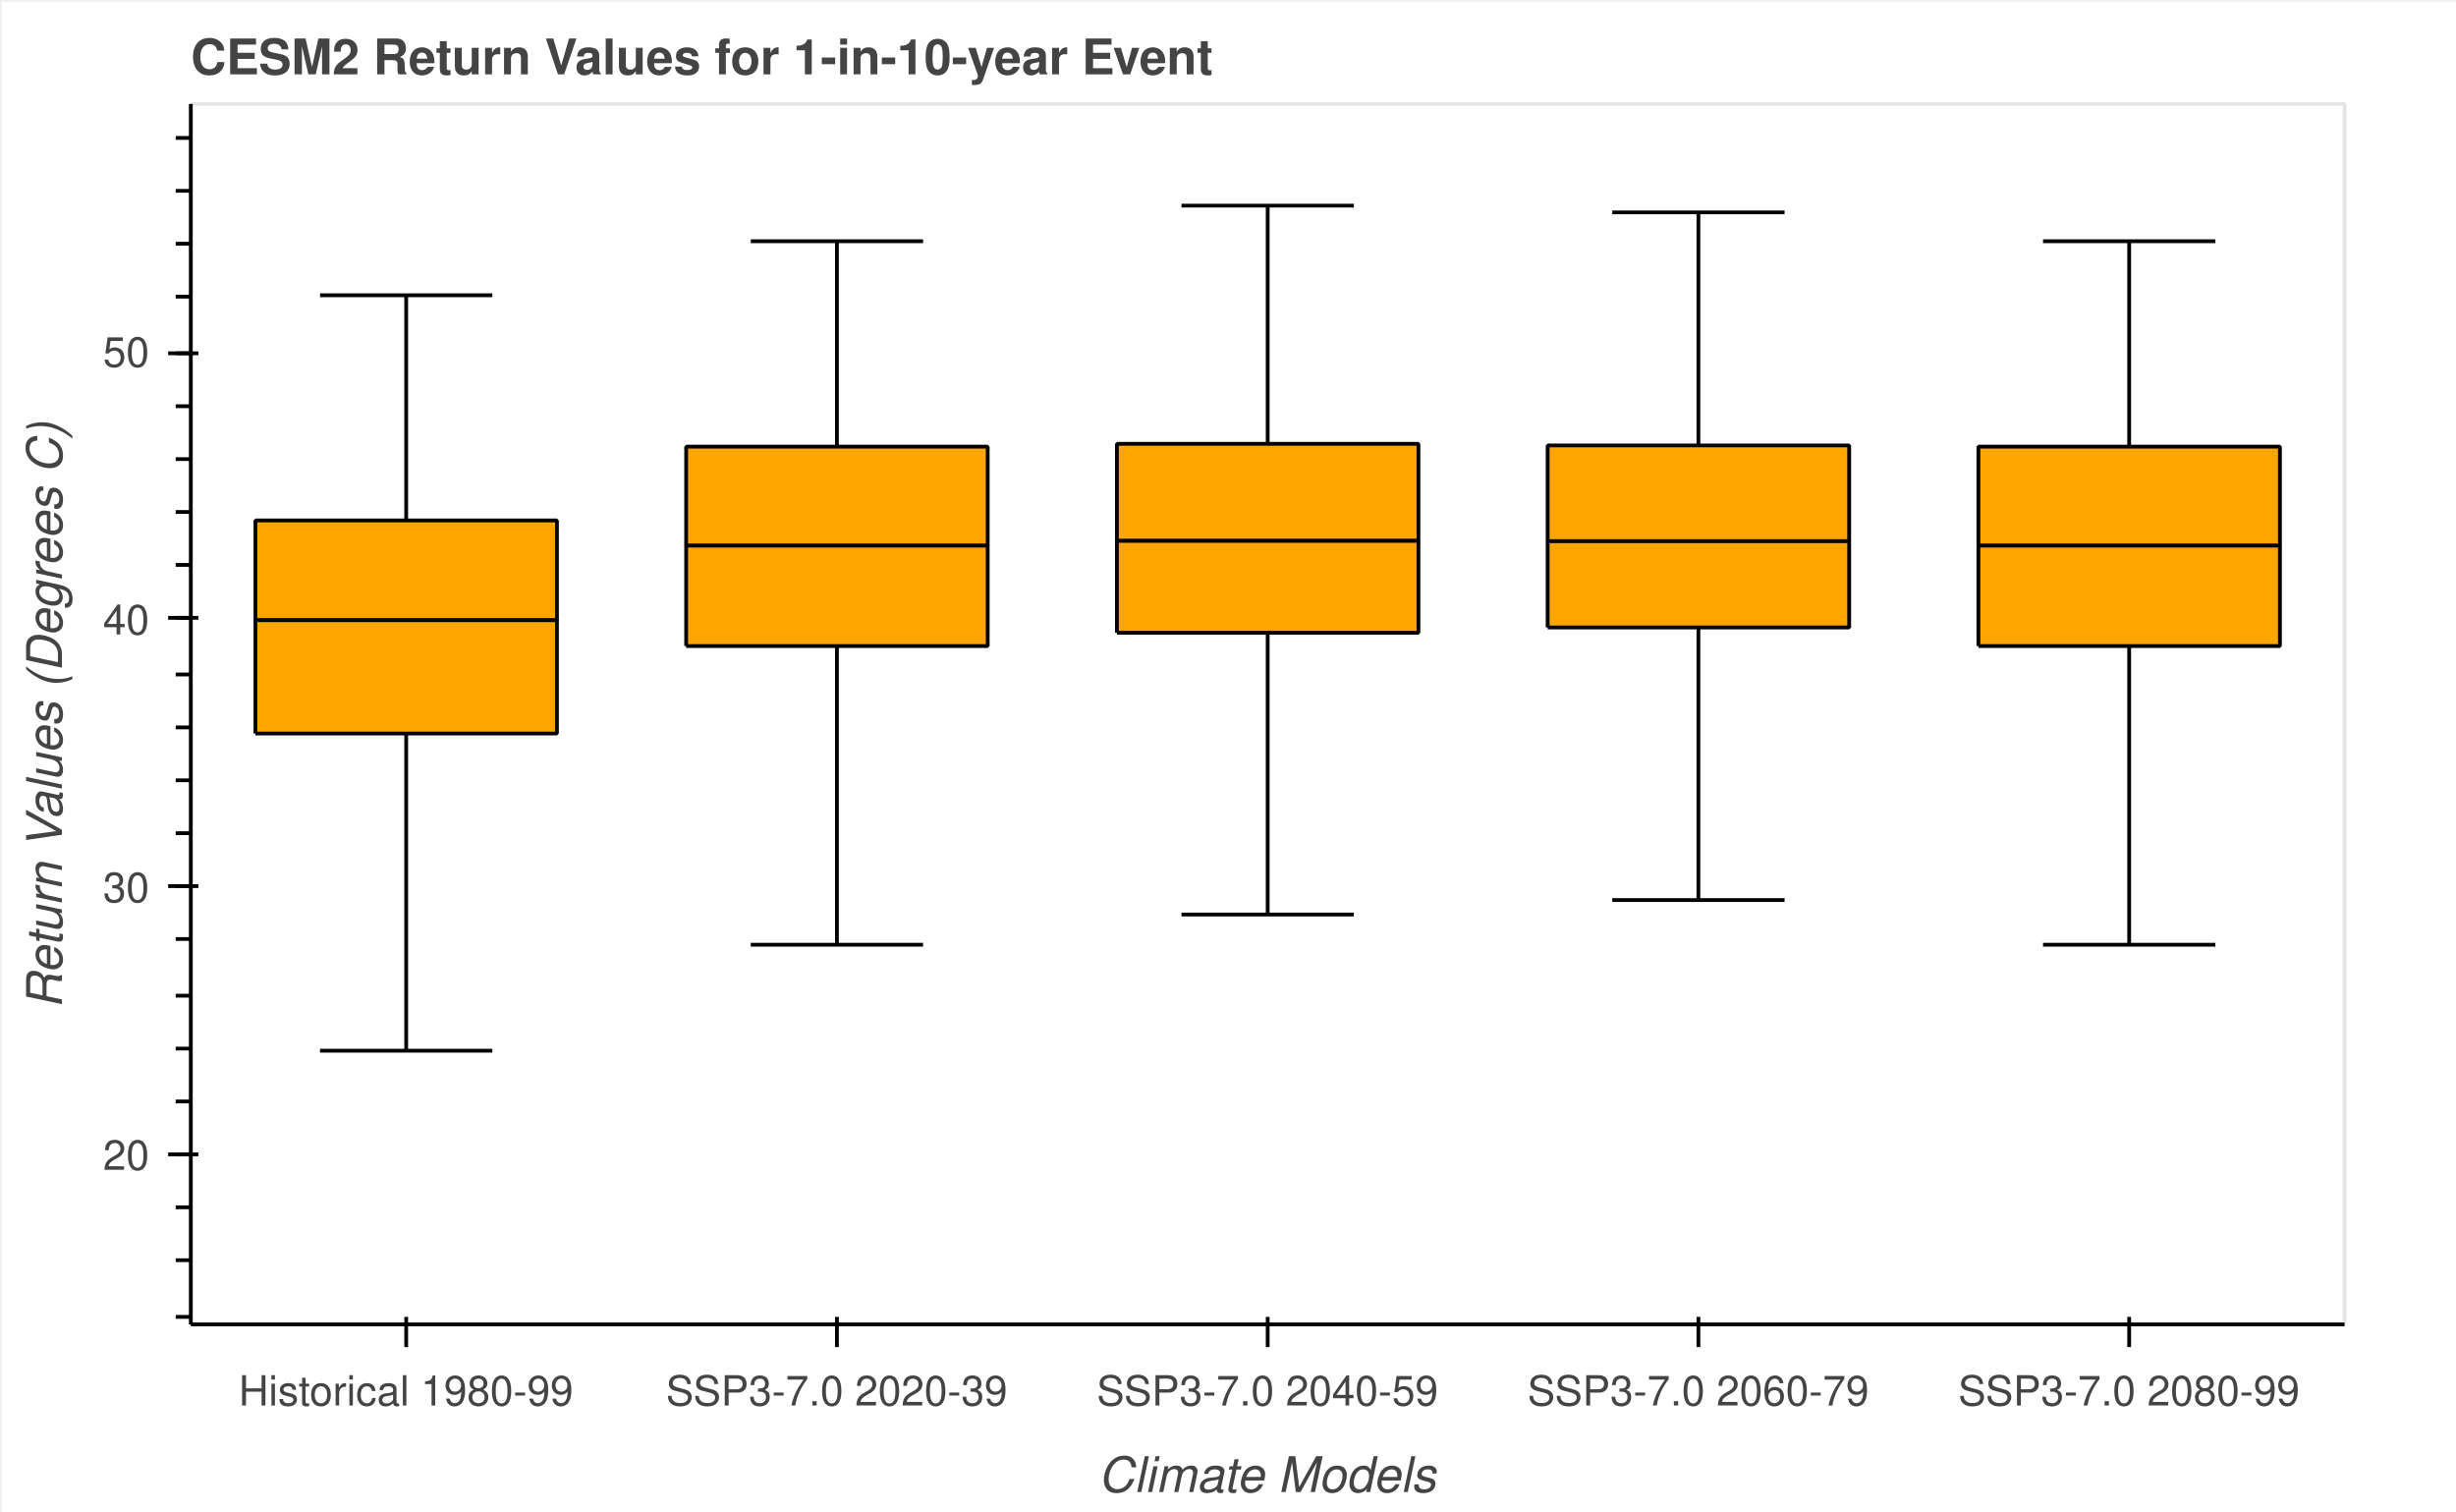
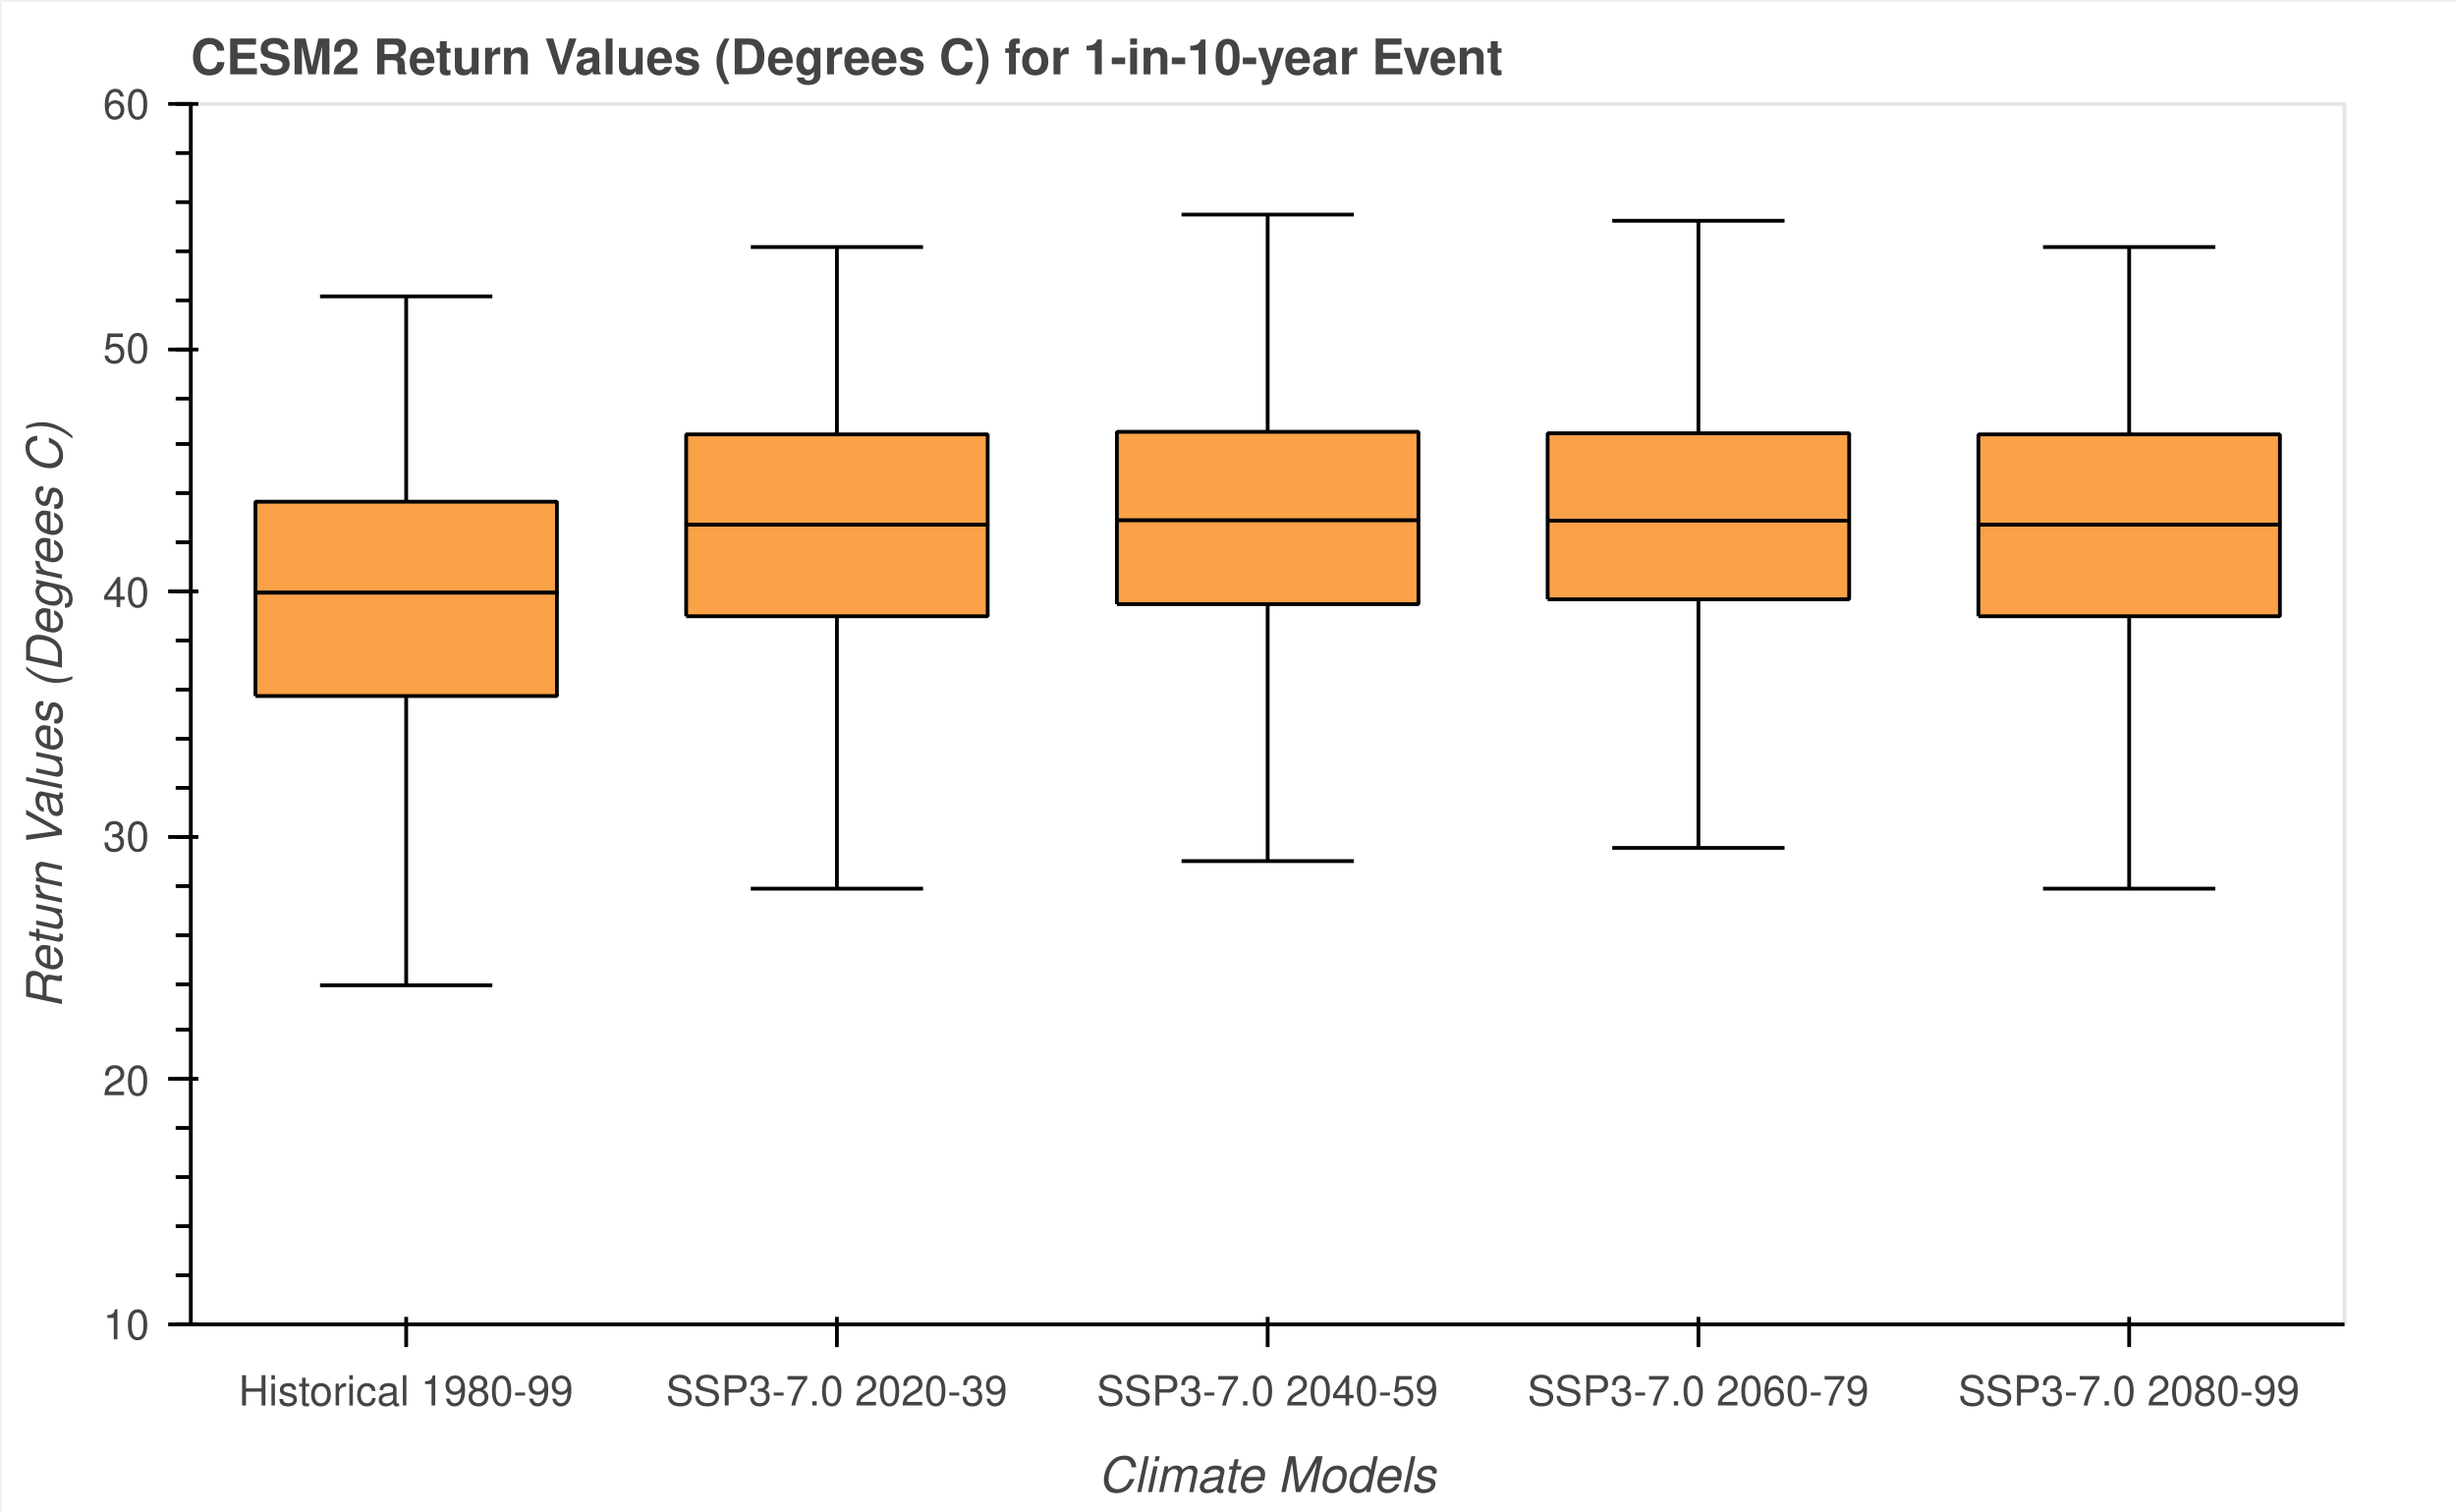
<svg xmlns="http://www.w3.org/2000/svg" version="1.1" width="650" height="400">
  <defs>
-     <clipPath id="WaSgePxnyXTS">
+     <clipPath id="epSueKKupiky">
      <path fill="none" stroke="none" d="M 50.5 27.5 L 620.5 27.5 L 620.5 350.5 L 50.5 350.5 L 50.5 27.5" />
    </clipPath>
-     <clipPath id="KVzAHNWqLneK">
+     <clipPath id="mwfzkAAqlvgL">
      <path fill="none" stroke="none" d="M 50.5 27.5 L 620.5 27.5 L 620.5 350.5 L 50.5 350.5 L 50.5 27.5" />
    </clipPath>
-     <clipPath id="HrcBbASKzKka">
+     <clipPath id="dayAowvaDFHF">
      <path fill="none" stroke="none" d="M 50.5 27.5 L 620.5 27.5 L 620.5 350.5 L 50.5 350.5 L 50.5 27.5" />
    </clipPath>
-     <clipPath id="zvTnXXTKgThU">
+     <clipPath id="wIViLNZRSCzm">
      <path fill="none" stroke="none" d="M 50.5 27.5 L 620.5 27.5 L 620.5 350.5 L 50.5 350.5 L 50.5 27.5" />
    </clipPath>
-     <clipPath id="vqsBbuThgtBT">
+     <clipPath id="eEkDSPcTTUhc">
      <path fill="none" stroke="none" d="M 50.5 27.5 L 620.5 27.5 L 620.5 350.5 L 50.5 350.5 L 50.5 27.5" />
    </clipPath>
-     <clipPath id="oRIafLkSpvZP">
+     <clipPath id="gJlOfCDUSSAO">
      <path fill="none" stroke="none" d="M 50.5 27.5 L 620.5 27.5 L 620.5 350.5 L 50.5 350.5 L 50.5 27.5" />
    </clipPath>
-     <clipPath id="BXtDxwsRLRlB">
+     <clipPath id="ROTUtozoTtLh">
      <path fill="none" stroke="none" d="M 50.5 27.5 L 620.5 27.5 L 620.5 350.5 L 50.5 350.5 L 50.5 27.5" />
    </clipPath>
-     <clipPath id="RnMXwxfUhTJC">
+     <clipPath id="JnchcpizWlfT">
      <path fill="none" stroke="none" d="M 50.5 27.5 L 620.5 27.5 L 620.5 350.5 L 50.5 350.5 L 50.5 27.5" />
    </clipPath>
-     <clipPath id="kmXhENOfDdLq">
+     <clipPath id="LpipofBiawGT">
      <path fill="none" stroke="none" d="M 50.5 27.5 L 620.5 27.5 L 620.5 350.5 L 50.5 350.5 L 50.5 27.5" />
    </clipPath>
-     <clipPath id="OTSwmKlWrWHa">
+     <clipPath id="aFsggdEosNKV">
      <path fill="none" stroke="none" d="M 50.5 27.5 L 620.5 27.5 L 620.5 350.5 L 50.5 350.5 L 50.5 27.5" />
    </clipPath>
-     <clipPath id="RhcNuAeyXIaE">
+     <clipPath id="GIJHMwMSsuqb">
      <path fill="none" stroke="none" d="M 50.5 27.5 L 620.5 27.5 L 620.5 350.5 L 50.5 350.5 L 50.5 27.5" />
    </clipPath>
  </defs>
  <path fill="rgb(255,255,255)" stroke="none" paint-order="stroke" d="M 0.5 0.5 L 650.5 0.5 L 650.5 400.5 L 0.5 400.5 L 0.5 0.5" fill-opacity="1" />
  <rect fill="#FFFFFF" stroke="none" x="50" y="27" width="570" height="323" transform="matrix(1, 0, 0, 1, 0.5, 0.5)" />
  <path fill="rgb(255,255,255)" stroke="none" paint-order="stroke" d="M 50.5 27.5 L 620.5 27.5 L 620.5 350.5 L 50.5 350.5 L 50.5 27.5" fill-opacity="1" />
  <path fill="none" stroke="rgb(229,229,229)" paint-order="fill" d="M 50.5 27.5 L 620.5 27.5 L 620.5 350.5 L 50.5 350.5 L 50.5 27.5" stroke-opacity="1" stroke-linejoin="bevel" stroke-miterlimit="10" stroke-dasharray="" />
-   <path fill="none" stroke="rgb(0,0,0)" paint-order="fill" d="M 107.5 78.142 L 107.5 137.732" stroke-opacity="1" stroke-linejoin="bevel" stroke-miterlimit="10" stroke-dasharray="" clip-path="url(#zvTnXXTKgThU)" />
-   <path fill="none" stroke="rgb(0,0,0)" paint-order="fill" d="M 221.5 63.836 L 221.5 118.196" stroke-opacity="1" stroke-linejoin="bevel" stroke-miterlimit="10" stroke-dasharray="" clip-path="url(#zvTnXXTKgThU)" />
-   <path fill="none" stroke="rgb(0,0,0)" paint-order="fill" d="M 335.5 54.417 L 335.5 117.454" stroke-opacity="1" stroke-linejoin="bevel" stroke-miterlimit="10" stroke-dasharray="" clip-path="url(#zvTnXXTKgThU)" />
-   <path fill="none" stroke="rgb(0,0,0)" paint-order="fill" d="M 449.5 56.205 L 449.5 117.874" stroke-opacity="1" stroke-linejoin="bevel" stroke-miterlimit="10" stroke-dasharray="" clip-path="url(#zvTnXXTKgThU)" />
-   <path fill="none" stroke="rgb(0,0,0)" paint-order="fill" d="M 563.5 63.836 L 563.5 118.196" stroke-opacity="1" stroke-linejoin="bevel" stroke-miterlimit="10" stroke-dasharray="" clip-path="url(#zvTnXXTKgThU)" />
-   <path fill="none" stroke="rgb(0,0,0)" paint-order="fill" d="M 107.5 278.067 L 107.5 194.124" stroke-opacity="1" stroke-linejoin="bevel" stroke-miterlimit="10" stroke-dasharray="" clip-path="url(#vqsBbuThgtBT)" />
-   <path fill="none" stroke="rgb(0,0,0)" paint-order="fill" d="M 221.5 250.02 L 221.5 170.975" stroke-opacity="1" stroke-linejoin="bevel" stroke-miterlimit="10" stroke-dasharray="" clip-path="url(#vqsBbuThgtBT)" />
-   <path fill="none" stroke="rgb(0,0,0)" paint-order="fill" d="M 335.5 242.021 L 335.5 167.456" stroke-opacity="1" stroke-linejoin="bevel" stroke-miterlimit="10" stroke-dasharray="" clip-path="url(#vqsBbuThgtBT)" />
-   <path fill="none" stroke="rgb(0,0,0)" paint-order="fill" d="M 449.5 238.193 L 449.5 166.05" stroke-opacity="1" stroke-linejoin="bevel" stroke-miterlimit="10" stroke-dasharray="" clip-path="url(#vqsBbuThgtBT)" />
-   <path fill="none" stroke="rgb(0,0,0)" paint-order="fill" d="M 563.5 250.02 L 563.5 170.975" stroke-opacity="1" stroke-linejoin="bevel" stroke-miterlimit="10" stroke-dasharray="" clip-path="url(#vqsBbuThgtBT)" />
-   <path fill="none" stroke="rgb(0,0,0)" paint-order="fill" d="M 84.7 278.067 L 130.3 278.067" stroke-opacity="1" stroke-linejoin="bevel" stroke-miterlimit="10" stroke-dasharray="" clip-path="url(#oRIafLkSpvZP)" />
-   <path fill="none" stroke="rgb(0,0,0)" paint-order="fill" d="M 198.7 250.02 L 244.3 250.02" stroke-opacity="1" stroke-linejoin="bevel" stroke-miterlimit="10" stroke-dasharray="" clip-path="url(#oRIafLkSpvZP)" />
-   <path fill="none" stroke="rgb(0,0,0)" paint-order="fill" d="M 312.7 242.021 L 358.3 242.021" stroke-opacity="1" stroke-linejoin="bevel" stroke-miterlimit="10" stroke-dasharray="" clip-path="url(#oRIafLkSpvZP)" />
-   <path fill="none" stroke="rgb(0,0,0)" paint-order="fill" d="M 426.7 238.193 L 472.3 238.193" stroke-opacity="1" stroke-linejoin="bevel" stroke-miterlimit="10" stroke-dasharray="" clip-path="url(#oRIafLkSpvZP)" />
-   <path fill="none" stroke="rgb(0,0,0)" paint-order="fill" d="M 540.7 250.02 L 586.3 250.02" stroke-opacity="1" stroke-linejoin="bevel" stroke-miterlimit="10" stroke-dasharray="" clip-path="url(#oRIafLkSpvZP)" />
-   <path fill="none" stroke="rgb(0,0,0)" paint-order="fill" d="M 84.7 78.142 L 130.3 78.142" stroke-opacity="1" stroke-linejoin="bevel" stroke-miterlimit="10" stroke-dasharray="" clip-path="url(#BXtDxwsRLRlB)" />
-   <path fill="none" stroke="rgb(0,0,0)" paint-order="fill" d="M 198.7 63.836 L 244.3 63.836" stroke-opacity="1" stroke-linejoin="bevel" stroke-miterlimit="10" stroke-dasharray="" clip-path="url(#BXtDxwsRLRlB)" />
-   <path fill="none" stroke="rgb(0,0,0)" paint-order="fill" d="M 312.7 54.417 L 358.3 54.417" stroke-opacity="1" stroke-linejoin="bevel" stroke-miterlimit="10" stroke-dasharray="" clip-path="url(#BXtDxwsRLRlB)" />
-   <path fill="none" stroke="rgb(0,0,0)" paint-order="fill" d="M 426.7 56.205 L 472.3 56.205" stroke-opacity="1" stroke-linejoin="bevel" stroke-miterlimit="10" stroke-dasharray="" clip-path="url(#BXtDxwsRLRlB)" />
-   <path fill="none" stroke="rgb(0,0,0)" paint-order="fill" d="M 540.7 63.836 L 586.3 63.836" stroke-opacity="1" stroke-linejoin="bevel" stroke-miterlimit="10" stroke-dasharray="" clip-path="url(#BXtDxwsRLRlB)" />
-   <path fill="rgb(255,165,0)" stroke="rgb(0,0,0)" paint-order="fill" d="M 67.6 164.133 L 147.4 164.133 L 147.4 137.732 L 67.6 137.732 L 67.6 164.133" fill-opacity="1" clip-path="url(#RnMXwxfUhTJC)" stroke-opacity="1" stroke-linejoin="bevel" stroke-miterlimit="10" stroke-dasharray="" />
-   <path fill="rgb(255,165,0)" stroke="rgb(0,0,0)" paint-order="fill" d="M 181.6 144.397 L 261.4 144.397 L 261.4 118.196 L 181.6 118.196 L 181.6 144.397" fill-opacity="1" clip-path="url(#RnMXwxfUhTJC)" stroke-opacity="1" stroke-linejoin="bevel" stroke-miterlimit="10" stroke-dasharray="" />
-   <path fill="rgb(255,165,0)" stroke="rgb(0,0,0)" paint-order="fill" d="M 295.6 143.137 L 375.4 143.137 L 375.4 117.454 L 295.6 117.454 L 295.6 143.137" fill-opacity="1" clip-path="url(#RnMXwxfUhTJC)" stroke-opacity="1" stroke-linejoin="bevel" stroke-miterlimit="10" stroke-dasharray="" />
-   <path fill="rgb(255,165,0)" stroke="rgb(0,0,0)" paint-order="fill" d="M 409.6 143.229 L 489.4 143.229 L 489.4 117.874 L 409.6 117.874 L 409.6 143.229" fill-opacity="1" clip-path="url(#RnMXwxfUhTJC)" stroke-opacity="1" stroke-linejoin="bevel" stroke-miterlimit="10" stroke-dasharray="" />
-   <path fill="rgb(255,165,0)" stroke="rgb(0,0,0)" paint-order="fill" d="M 523.6 144.397 L 603.4 144.397 L 603.4 118.196 L 523.6 118.196 L 523.6 144.397" fill-opacity="1" clip-path="url(#RnMXwxfUhTJC)" stroke-opacity="1" stroke-linejoin="bevel" stroke-miterlimit="10" stroke-dasharray="" />
-   <path fill="rgb(255,165,0)" stroke="rgb(0,0,0)" paint-order="fill" d="M 67.6 194.124 L 147.4 194.124 L 147.4 164.133 L 67.6 164.133 L 67.6 194.124" fill-opacity="1" clip-path="url(#kmXhENOfDdLq)" stroke-opacity="1" stroke-linejoin="bevel" stroke-miterlimit="10" stroke-dasharray="" />
-   <path fill="rgb(255,165,0)" stroke="rgb(0,0,0)" paint-order="fill" d="M 181.6 170.975 L 261.4 170.975 L 261.4 144.397 L 181.6 144.397 L 181.6 170.975" fill-opacity="1" clip-path="url(#kmXhENOfDdLq)" stroke-opacity="1" stroke-linejoin="bevel" stroke-miterlimit="10" stroke-dasharray="" />
-   <path fill="rgb(255,165,0)" stroke="rgb(0,0,0)" paint-order="fill" d="M 295.6 167.456 L 375.4 167.456 L 375.4 143.137 L 295.6 143.137 L 295.6 167.456" fill-opacity="1" clip-path="url(#kmXhENOfDdLq)" stroke-opacity="1" stroke-linejoin="bevel" stroke-miterlimit="10" stroke-dasharray="" />
-   <path fill="rgb(255,165,0)" stroke="rgb(0,0,0)" paint-order="fill" d="M 409.6 166.05 L 489.4 166.05 L 489.4 143.229 L 409.6 143.229 L 409.6 166.05" fill-opacity="1" clip-path="url(#kmXhENOfDdLq)" stroke-opacity="1" stroke-linejoin="bevel" stroke-miterlimit="10" stroke-dasharray="" />
-   <path fill="rgb(255,165,0)" stroke="rgb(0,0,0)" paint-order="fill" d="M 523.6 170.975 L 603.4 170.975 L 603.4 144.397 L 523.6 144.397 L 523.6 170.975" fill-opacity="1" clip-path="url(#kmXhENOfDdLq)" stroke-opacity="1" stroke-linejoin="bevel" stroke-miterlimit="10" stroke-dasharray="" />
+   <path fill="none" stroke="rgb(0,0,0)" paint-order="fill" d="M 107.5 78.432 L 107.5 132.773" stroke-opacity="1" stroke-linejoin="bevel" stroke-miterlimit="10" stroke-dasharray="" clip-path="url(#wIViLNZRSCzm)" />
+   <path fill="none" stroke="rgb(0,0,0)" paint-order="fill" d="M 221.5 65.385 L 221.5 114.958" stroke-opacity="1" stroke-linejoin="bevel" stroke-miterlimit="10" stroke-dasharray="" clip-path="url(#wIViLNZRSCzm)" />
+   <path fill="none" stroke="rgb(0,0,0)" paint-order="fill" d="M 335.5 56.795 L 335.5 114.282" stroke-opacity="1" stroke-linejoin="bevel" stroke-miterlimit="10" stroke-dasharray="" clip-path="url(#wIViLNZRSCzm)" />
+   <path fill="none" stroke="rgb(0,0,0)" paint-order="fill" d="M 449.5 58.426 L 449.5 114.664" stroke-opacity="1" stroke-linejoin="bevel" stroke-miterlimit="10" stroke-dasharray="" clip-path="url(#wIViLNZRSCzm)" />
+   <path fill="none" stroke="rgb(0,0,0)" paint-order="fill" d="M 563.5 65.385 L 563.5 114.958" stroke-opacity="1" stroke-linejoin="bevel" stroke-miterlimit="10" stroke-dasharray="" clip-path="url(#wIViLNZRSCzm)" />
+   <path fill="none" stroke="rgb(0,0,0)" paint-order="fill" d="M 107.5 260.75 L 107.5 184.2" stroke-opacity="1" stroke-linejoin="bevel" stroke-miterlimit="10" stroke-dasharray="" clip-path="url(#eEkDSPcTTUhc)" />
+   <path fill="none" stroke="rgb(0,0,0)" paint-order="fill" d="M 221.5 235.173 L 221.5 163.089" stroke-opacity="1" stroke-linejoin="bevel" stroke-miterlimit="10" stroke-dasharray="" clip-path="url(#eEkDSPcTTUhc)" />
+   <path fill="none" stroke="rgb(0,0,0)" paint-order="fill" d="M 335.5 227.878 L 335.5 159.88" stroke-opacity="1" stroke-linejoin="bevel" stroke-miterlimit="10" stroke-dasharray="" clip-path="url(#eEkDSPcTTUhc)" />
+   <path fill="none" stroke="rgb(0,0,0)" paint-order="fill" d="M 449.5 224.388 L 449.5 158.598" stroke-opacity="1" stroke-linejoin="bevel" stroke-miterlimit="10" stroke-dasharray="" clip-path="url(#eEkDSPcTTUhc)" />
+   <path fill="none" stroke="rgb(0,0,0)" paint-order="fill" d="M 563.5 235.173 L 563.5 163.089" stroke-opacity="1" stroke-linejoin="bevel" stroke-miterlimit="10" stroke-dasharray="" clip-path="url(#eEkDSPcTTUhc)" />
+   <path fill="none" stroke="rgb(0,0,0)" paint-order="fill" d="M 84.7 260.75 L 130.3 260.75" stroke-opacity="1" stroke-linejoin="bevel" stroke-miterlimit="10" stroke-dasharray="" clip-path="url(#gJlOfCDUSSAO)" />
+   <path fill="none" stroke="rgb(0,0,0)" paint-order="fill" d="M 198.7 235.173 L 244.3 235.173" stroke-opacity="1" stroke-linejoin="bevel" stroke-miterlimit="10" stroke-dasharray="" clip-path="url(#gJlOfCDUSSAO)" />
+   <path fill="none" stroke="rgb(0,0,0)" paint-order="fill" d="M 312.7 227.878 L 358.3 227.878" stroke-opacity="1" stroke-linejoin="bevel" stroke-miterlimit="10" stroke-dasharray="" clip-path="url(#gJlOfCDUSSAO)" />
+   <path fill="none" stroke="rgb(0,0,0)" paint-order="fill" d="M 426.7 224.388 L 472.3 224.388" stroke-opacity="1" stroke-linejoin="bevel" stroke-miterlimit="10" stroke-dasharray="" clip-path="url(#gJlOfCDUSSAO)" />
+   <path fill="none" stroke="rgb(0,0,0)" paint-order="fill" d="M 540.7 235.173 L 586.3 235.173" stroke-opacity="1" stroke-linejoin="bevel" stroke-miterlimit="10" stroke-dasharray="" clip-path="url(#gJlOfCDUSSAO)" />
+   <path fill="none" stroke="rgb(0,0,0)" paint-order="fill" d="M 84.7 78.432 L 130.3 78.432" stroke-opacity="1" stroke-linejoin="bevel" stroke-miterlimit="10" stroke-dasharray="" clip-path="url(#ROTUtozoTtLh)" />
+   <path fill="none" stroke="rgb(0,0,0)" paint-order="fill" d="M 198.7 65.385 L 244.3 65.385" stroke-opacity="1" stroke-linejoin="bevel" stroke-miterlimit="10" stroke-dasharray="" clip-path="url(#ROTUtozoTtLh)" />
+   <path fill="none" stroke="rgb(0,0,0)" paint-order="fill" d="M 312.7 56.795 L 358.3 56.795" stroke-opacity="1" stroke-linejoin="bevel" stroke-miterlimit="10" stroke-dasharray="" clip-path="url(#ROTUtozoTtLh)" />
+   <path fill="none" stroke="rgb(0,0,0)" paint-order="fill" d="M 426.7 58.426 L 472.3 58.426" stroke-opacity="1" stroke-linejoin="bevel" stroke-miterlimit="10" stroke-dasharray="" clip-path="url(#ROTUtozoTtLh)" />
+   <path fill="none" stroke="rgb(0,0,0)" paint-order="fill" d="M 540.7 65.385 L 586.3 65.385" stroke-opacity="1" stroke-linejoin="bevel" stroke-miterlimit="10" stroke-dasharray="" clip-path="url(#ROTUtozoTtLh)" />
+   <path fill="rgb(251,161,72)" stroke="rgb(0,0,0)" paint-order="fill" d="M 67.6 156.849 L 147.4 156.849 L 147.4 132.773 L 67.6 132.773 L 67.6 156.849" fill-opacity="1" clip-path="url(#JnchcpizWlfT)" stroke-opacity="1" stroke-linejoin="bevel" stroke-miterlimit="10" stroke-dasharray="" />
+   <path fill="rgb(251,161,72)" stroke="rgb(0,0,0)" paint-order="fill" d="M 181.6 138.852 L 261.4 138.852 L 261.4 114.958 L 181.6 114.958 L 181.6 138.852" fill-opacity="1" clip-path="url(#JnchcpizWlfT)" stroke-opacity="1" stroke-linejoin="bevel" stroke-miterlimit="10" stroke-dasharray="" />
+   <path fill="rgb(251,161,72)" stroke="rgb(0,0,0)" paint-order="fill" d="M 295.6 137.703 L 375.4 137.703 L 375.4 114.282 L 295.6 114.282 L 295.6 137.703" fill-opacity="1" clip-path="url(#JnchcpizWlfT)" stroke-opacity="1" stroke-linejoin="bevel" stroke-miterlimit="10" stroke-dasharray="" />
+   <path fill="rgb(251,161,72)" stroke="rgb(0,0,0)" paint-order="fill" d="M 409.6 137.786 L 489.4 137.786 L 489.4 114.664 L 409.6 114.664 L 409.6 137.786" fill-opacity="1" clip-path="url(#JnchcpizWlfT)" stroke-opacity="1" stroke-linejoin="bevel" stroke-miterlimit="10" stroke-dasharray="" />
+   <path fill="rgb(251,161,72)" stroke="rgb(0,0,0)" paint-order="fill" d="M 523.6 138.852 L 603.4 138.852 L 603.4 114.958 L 523.6 114.958 L 523.6 138.852" fill-opacity="1" clip-path="url(#JnchcpizWlfT)" stroke-opacity="1" stroke-linejoin="bevel" stroke-miterlimit="10" stroke-dasharray="" />
+   <path fill="rgb(251,161,72)" stroke="rgb(0,0,0)" paint-order="fill" d="M 67.6 184.2 L 147.4 184.2 L 147.4 156.849 L 67.6 156.849 L 67.6 184.2" fill-opacity="1" clip-path="url(#LpipofBiawGT)" stroke-opacity="1" stroke-linejoin="bevel" stroke-miterlimit="10" stroke-dasharray="" />
+   <path fill="rgb(251,161,72)" stroke="rgb(0,0,0)" paint-order="fill" d="M 181.6 163.089 L 261.4 163.089 L 261.4 138.852 L 181.6 138.852 L 181.6 163.089" fill-opacity="1" clip-path="url(#LpipofBiawGT)" stroke-opacity="1" stroke-linejoin="bevel" stroke-miterlimit="10" stroke-dasharray="" />
+   <path fill="rgb(251,161,72)" stroke="rgb(0,0,0)" paint-order="fill" d="M 295.6 159.88 L 375.4 159.88 L 375.4 137.703 L 295.6 137.703 L 295.6 159.88" fill-opacity="1" clip-path="url(#LpipofBiawGT)" stroke-opacity="1" stroke-linejoin="bevel" stroke-miterlimit="10" stroke-dasharray="" />
+   <path fill="rgb(251,161,72)" stroke="rgb(0,0,0)" paint-order="fill" d="M 409.6 158.598 L 489.4 158.598 L 489.4 137.786 L 409.6 137.786 L 409.6 158.598" fill-opacity="1" clip-path="url(#LpipofBiawGT)" stroke-opacity="1" stroke-linejoin="bevel" stroke-miterlimit="10" stroke-dasharray="" />
+   <path fill="rgb(251,161,72)" stroke="rgb(0,0,0)" paint-order="fill" d="M 523.6 163.089 L 603.4 163.089 L 603.4 138.852 L 523.6 138.852 L 523.6 163.089" fill-opacity="1" clip-path="url(#LpipofBiawGT)" stroke-opacity="1" stroke-linejoin="bevel" stroke-miterlimit="10" stroke-dasharray="" />
  <path fill="none" stroke="rgb(0,0,0)" paint-order="fill" d="M 50.5 350.5 L 620.5 350.5" stroke-opacity="1" stroke-linejoin="bevel" stroke-miterlimit="10" stroke-dasharray="" />
  <path fill="none" stroke="rgb(0,0,0)" paint-order="fill" d="M 107.5 356.5 L 107.5 348.5 M 221.5 356.5 L 221.5 348.5 M 335.5 356.5 L 335.5 348.5 M 449.5 356.5 L 449.5 348.5 M 563.5 356.5 L 563.5 348.5" stroke-opacity="1" stroke-linejoin="bevel" stroke-miterlimit="10" stroke-dasharray="" />
  <path fill="none" stroke="rgb(0,0,0)" paint-order="fill" d="" stroke-opacity="1" stroke-linejoin="bevel" stroke-miterlimit="10" stroke-dasharray="" />
  <text fill="rgb(68,68,68)" stroke="none" font-family="helvetica" font-size="11px" font-style="normal" font-weight="normal" text-decoration="normal" x="62.667" y="371.452" text-anchor="start" dominant-baseline="alphabetic" transform="matrix(1, 0, 0, 1, 0.5, 0.5)" fill-opacity="1">Historical 1980-99</text>
  <text fill="rgb(68,68,68)" stroke="none" font-family="helvetica" font-size="11px" font-style="normal" font-weight="normal" text-decoration="normal" x="175.758" y="371.452" text-anchor="start" dominant-baseline="alphabetic" transform="matrix(1, 0, 0, 1, 0.5, 0.5)" fill-opacity="1">SSP3-7.0 2020-39</text>
  <text fill="rgb(68,68,68)" stroke="none" font-family="helvetica" font-size="11px" font-style="normal" font-weight="normal" text-decoration="normal" x="289.758" y="371.452" text-anchor="start" dominant-baseline="alphabetic" transform="matrix(1, 0, 0, 1, 0.5, 0.5)" fill-opacity="1">SSP3-7.0 2040-59</text>
  <text fill="rgb(68,68,68)" stroke="none" font-family="helvetica" font-size="11px" font-style="normal" font-weight="normal" text-decoration="normal" x="403.758" y="371.452" text-anchor="start" dominant-baseline="alphabetic" transform="matrix(1, 0, 0, 1, 0.5, 0.5)" fill-opacity="1">SSP3-7.0 2060-79</text>
  <text fill="rgb(68,68,68)" stroke="none" font-family="helvetica" font-size="11px" font-style="normal" font-weight="normal" text-decoration="normal" x="517.758" y="371.452" text-anchor="start" dominant-baseline="alphabetic" transform="matrix(1, 0, 0, 1, 0.5, 0.5)" fill-opacity="1">SSP3-7.0 2080-99</text>
  <text fill="rgb(68,68,68)" stroke="none" font-family="helvetica" font-size="13px" font-style="italic" font-weight="normal" text-decoration="normal" x="290.2" y="394.352" text-anchor="start" dominant-baseline="alphabetic" transform="matrix(1, 0, 0, 1, 0.5, 0.5)" fill-opacity="1">Climate Models</text>
  <path fill="none" stroke="rgb(0,0,0)" paint-order="fill" d="M 50.5 350.5 L 50.5 27.5" stroke-opacity="1" stroke-linejoin="bevel" stroke-miterlimit="10" stroke-dasharray="" />
-   <path fill="none" stroke="rgb(0,0,0)" paint-order="fill" d="M 44.5 305.5 L 52.5 305.5 M 44.5 234.5 L 52.5 234.5 M 44.5 163.5 L 52.5 163.5 M 44.5 93.5 L 52.5 93.5" stroke-opacity="1" stroke-linejoin="bevel" stroke-miterlimit="10" stroke-dasharray="" />
-   <path fill="none" stroke="rgb(0,0,0)" paint-order="fill" d="M 46.5 319.5 L 50.5 319.5 M 46.5 333.5 L 50.5 333.5 M 46.5 348.5 L 50.5 348.5 M 46.5 305.5 L 50.5 305.5 M 46.5 291.5 L 50.5 291.5 M 46.5 277.5 L 50.5 277.5 M 46.5 263.5 L 50.5 263.5 M 46.5 248.5 L 50.5 248.5 M 46.5 234.5 L 50.5 234.5 M 46.5 220.5 L 50.5 220.5 M 46.5 206.5 L 50.5 206.5 M 46.5 192.5 L 50.5 192.5 M 46.5 178.5 L 50.5 178.5 M 46.5 163.5 L 50.5 163.5 M 46.5 149.5 L 50.5 149.5 M 46.5 135.5 L 50.5 135.5 M 46.5 121.5 L 50.5 121.5 M 46.5 107.5 L 50.5 107.5 M 46.5 93.5 L 50.5 93.5 M 46.5 78.5 L 50.5 78.5 M 46.5 64.5 L 50.5 64.5 M 46.5 50.5 L 50.5 50.5 M 46.5 36.5 L 50.5 36.5" stroke-opacity="1" stroke-linejoin="bevel" stroke-miterlimit="10" stroke-dasharray="" />
-   <text fill="rgb(68,68,68)" stroke="none" font-family="helvetica" font-size="11px" font-style="normal" font-weight="normal" text-decoration="normal" x="26.767" y="309.091" text-anchor="start" dominant-baseline="alphabetic" transform="matrix(1, 0, 0, 1, 0.5, 0.5)" fill-opacity="1">20</text>
-   <text fill="rgb(68,68,68)" stroke="none" font-family="helvetica" font-size="11px" font-style="normal" font-weight="normal" text-decoration="normal" x="26.767" y="238.253" text-anchor="start" dominant-baseline="alphabetic" transform="matrix(1, 0, 0, 1, 0.5, 0.5)" fill-opacity="1">30</text>
-   <text fill="rgb(68,68,68)" stroke="none" font-family="helvetica" font-size="11px" font-style="normal" font-weight="normal" text-decoration="normal" x="26.767" y="167.414" text-anchor="start" dominant-baseline="alphabetic" transform="matrix(1, 0, 0, 1, 0.5, 0.5)" fill-opacity="1">40</text>
-   <text fill="rgb(68,68,68)" stroke="none" font-family="helvetica" font-size="11px" font-style="normal" font-weight="normal" text-decoration="normal" x="26.767" y="96.576" text-anchor="start" dominant-baseline="alphabetic" transform="matrix(1, 0, 0, 1, 0.5, 0.5)" fill-opacity="1">50</text>
+   <path fill="none" stroke="rgb(0,0,0)" paint-order="fill" d="M 44.5 350.5 L 52.5 350.5 M 44.5 285.5 L 52.5 285.5 M 44.5 221.5 L 52.5 221.5 M 44.5 156.5 L 52.5 156.5 M 44.5 92.5 L 52.5 92.5 M 44.5 27.5 L 52.5 27.5" stroke-opacity="1" stroke-linejoin="bevel" stroke-miterlimit="10" stroke-dasharray="" />
+   <path fill="none" stroke="rgb(0,0,0)" paint-order="fill" d="M 46.5 350.5 L 50.5 350.5 M 46.5 337.5 L 50.5 337.5 M 46.5 324.5 L 50.5 324.5 M 46.5 311.5 L 50.5 311.5 M 46.5 298.5 L 50.5 298.5 M 46.5 285.5 L 50.5 285.5 M 46.5 272.5 L 50.5 272.5 M 46.5 260.5 L 50.5 260.5 M 46.5 247.5 L 50.5 247.5 M 46.5 234.5 L 50.5 234.5 M 46.5 221.5 L 50.5 221.5 M 46.5 208.5 L 50.5 208.5 M 46.5 195.5 L 50.5 195.5 M 46.5 182.5 L 50.5 182.5 M 46.5 169.5 L 50.5 169.5 M 46.5 156.5 L 50.5 156.5 M 46.5 143.5 L 50.5 143.5 M 46.5 130.5 L 50.5 130.5 M 46.5 117.5 L 50.5 117.5 M 46.5 105.5 L 50.5 105.5 M 46.5 92.5 L 50.5 92.5 M 46.5 79.5 L 50.5 79.5 M 46.5 66.5 L 50.5 66.5 M 46.5 53.5 L 50.5 53.5 M 46.5 40.5 L 50.5 40.5 M 46.5 27.5 L 50.5 27.5" stroke-opacity="1" stroke-linejoin="bevel" stroke-miterlimit="10" stroke-dasharray="" />
+   <text fill="rgb(68,68,68)" stroke="none" font-family="helvetica" font-size="11px" font-style="normal" font-weight="normal" text-decoration="normal" x="26.767" y="353.945" text-anchor="start" dominant-baseline="alphabetic" transform="matrix(1, 0, 0, 1, 0.5, 0.5)" fill-opacity="1">10</text>
+   <text fill="rgb(68,68,68)" stroke="none" font-family="helvetica" font-size="11px" font-style="normal" font-weight="normal" text-decoration="normal" x="26.767" y="289.345" text-anchor="start" dominant-baseline="alphabetic" transform="matrix(1, 0, 0, 1, 0.5, 0.5)" fill-opacity="1">20</text>
+   <text fill="rgb(68,68,68)" stroke="none" font-family="helvetica" font-size="11px" font-style="normal" font-weight="normal" text-decoration="normal" x="26.767" y="224.745" text-anchor="start" dominant-baseline="alphabetic" transform="matrix(1, 0, 0, 1, 0.5, 0.5)" fill-opacity="1">30</text>
+   <text fill="rgb(68,68,68)" stroke="none" font-family="helvetica" font-size="11px" font-style="normal" font-weight="normal" text-decoration="normal" x="26.767" y="160.145" text-anchor="start" dominant-baseline="alphabetic" transform="matrix(1, 0, 0, 1, 0.5, 0.5)" fill-opacity="1">40</text>
+   <text fill="rgb(68,68,68)" stroke="none" font-family="helvetica" font-size="11px" font-style="normal" font-weight="normal" text-decoration="normal" x="26.767" y="95.545" text-anchor="start" dominant-baseline="alphabetic" transform="matrix(1, 0, 0, 1, 0.5, 0.5)" fill-opacity="1">50</text>
+   <text fill="rgb(68,68,68)" stroke="none" font-family="helvetica" font-size="11px" font-style="normal" font-weight="normal" text-decoration="normal" x="26.767" y="30.945" text-anchor="start" dominant-baseline="alphabetic" transform="matrix(1, 0, 0, 1, 0.5, 0.5)" fill-opacity="1">60</text>
  <text fill="rgb(68,68,68)" stroke="none" font-family="helvetica" font-size="13px" font-style="italic" font-weight="normal" text-decoration="normal" x="-59.167" y="185.625" text-anchor="start" dominant-baseline="alphabetic" transform="matrix(6.123233995736766e-17, -1, 1, 6.123233995736766e-17, -169.2333, 207.7667)" fill-opacity="1">Return Values (Degrees C)</text>
-   <text fill="rgb(68,68,68)" stroke="none" font-family="helvetica" font-size="13px" font-style="normal" font-weight="bold" text-decoration="normal" x="50" y="19.169" text-anchor="start" dominant-baseline="alphabetic" transform="matrix(1, 0, 0, 1, 0.5, 0.5)" fill-opacity="1">CESM2 Return Values for 1-in-10-year Event</text>
+   <text fill="rgb(68,68,68)" stroke="none" font-family="helvetica" font-size="13px" font-style="normal" font-weight="bold" text-decoration="normal" x="50" y="19.169" text-anchor="start" dominant-baseline="alphabetic" transform="matrix(1, 0, 0, 1, 0.5, 0.5)" fill-opacity="1">CESM2 Return Values (Degrees C) for 1-in-10-year Event</text>
</svg>
